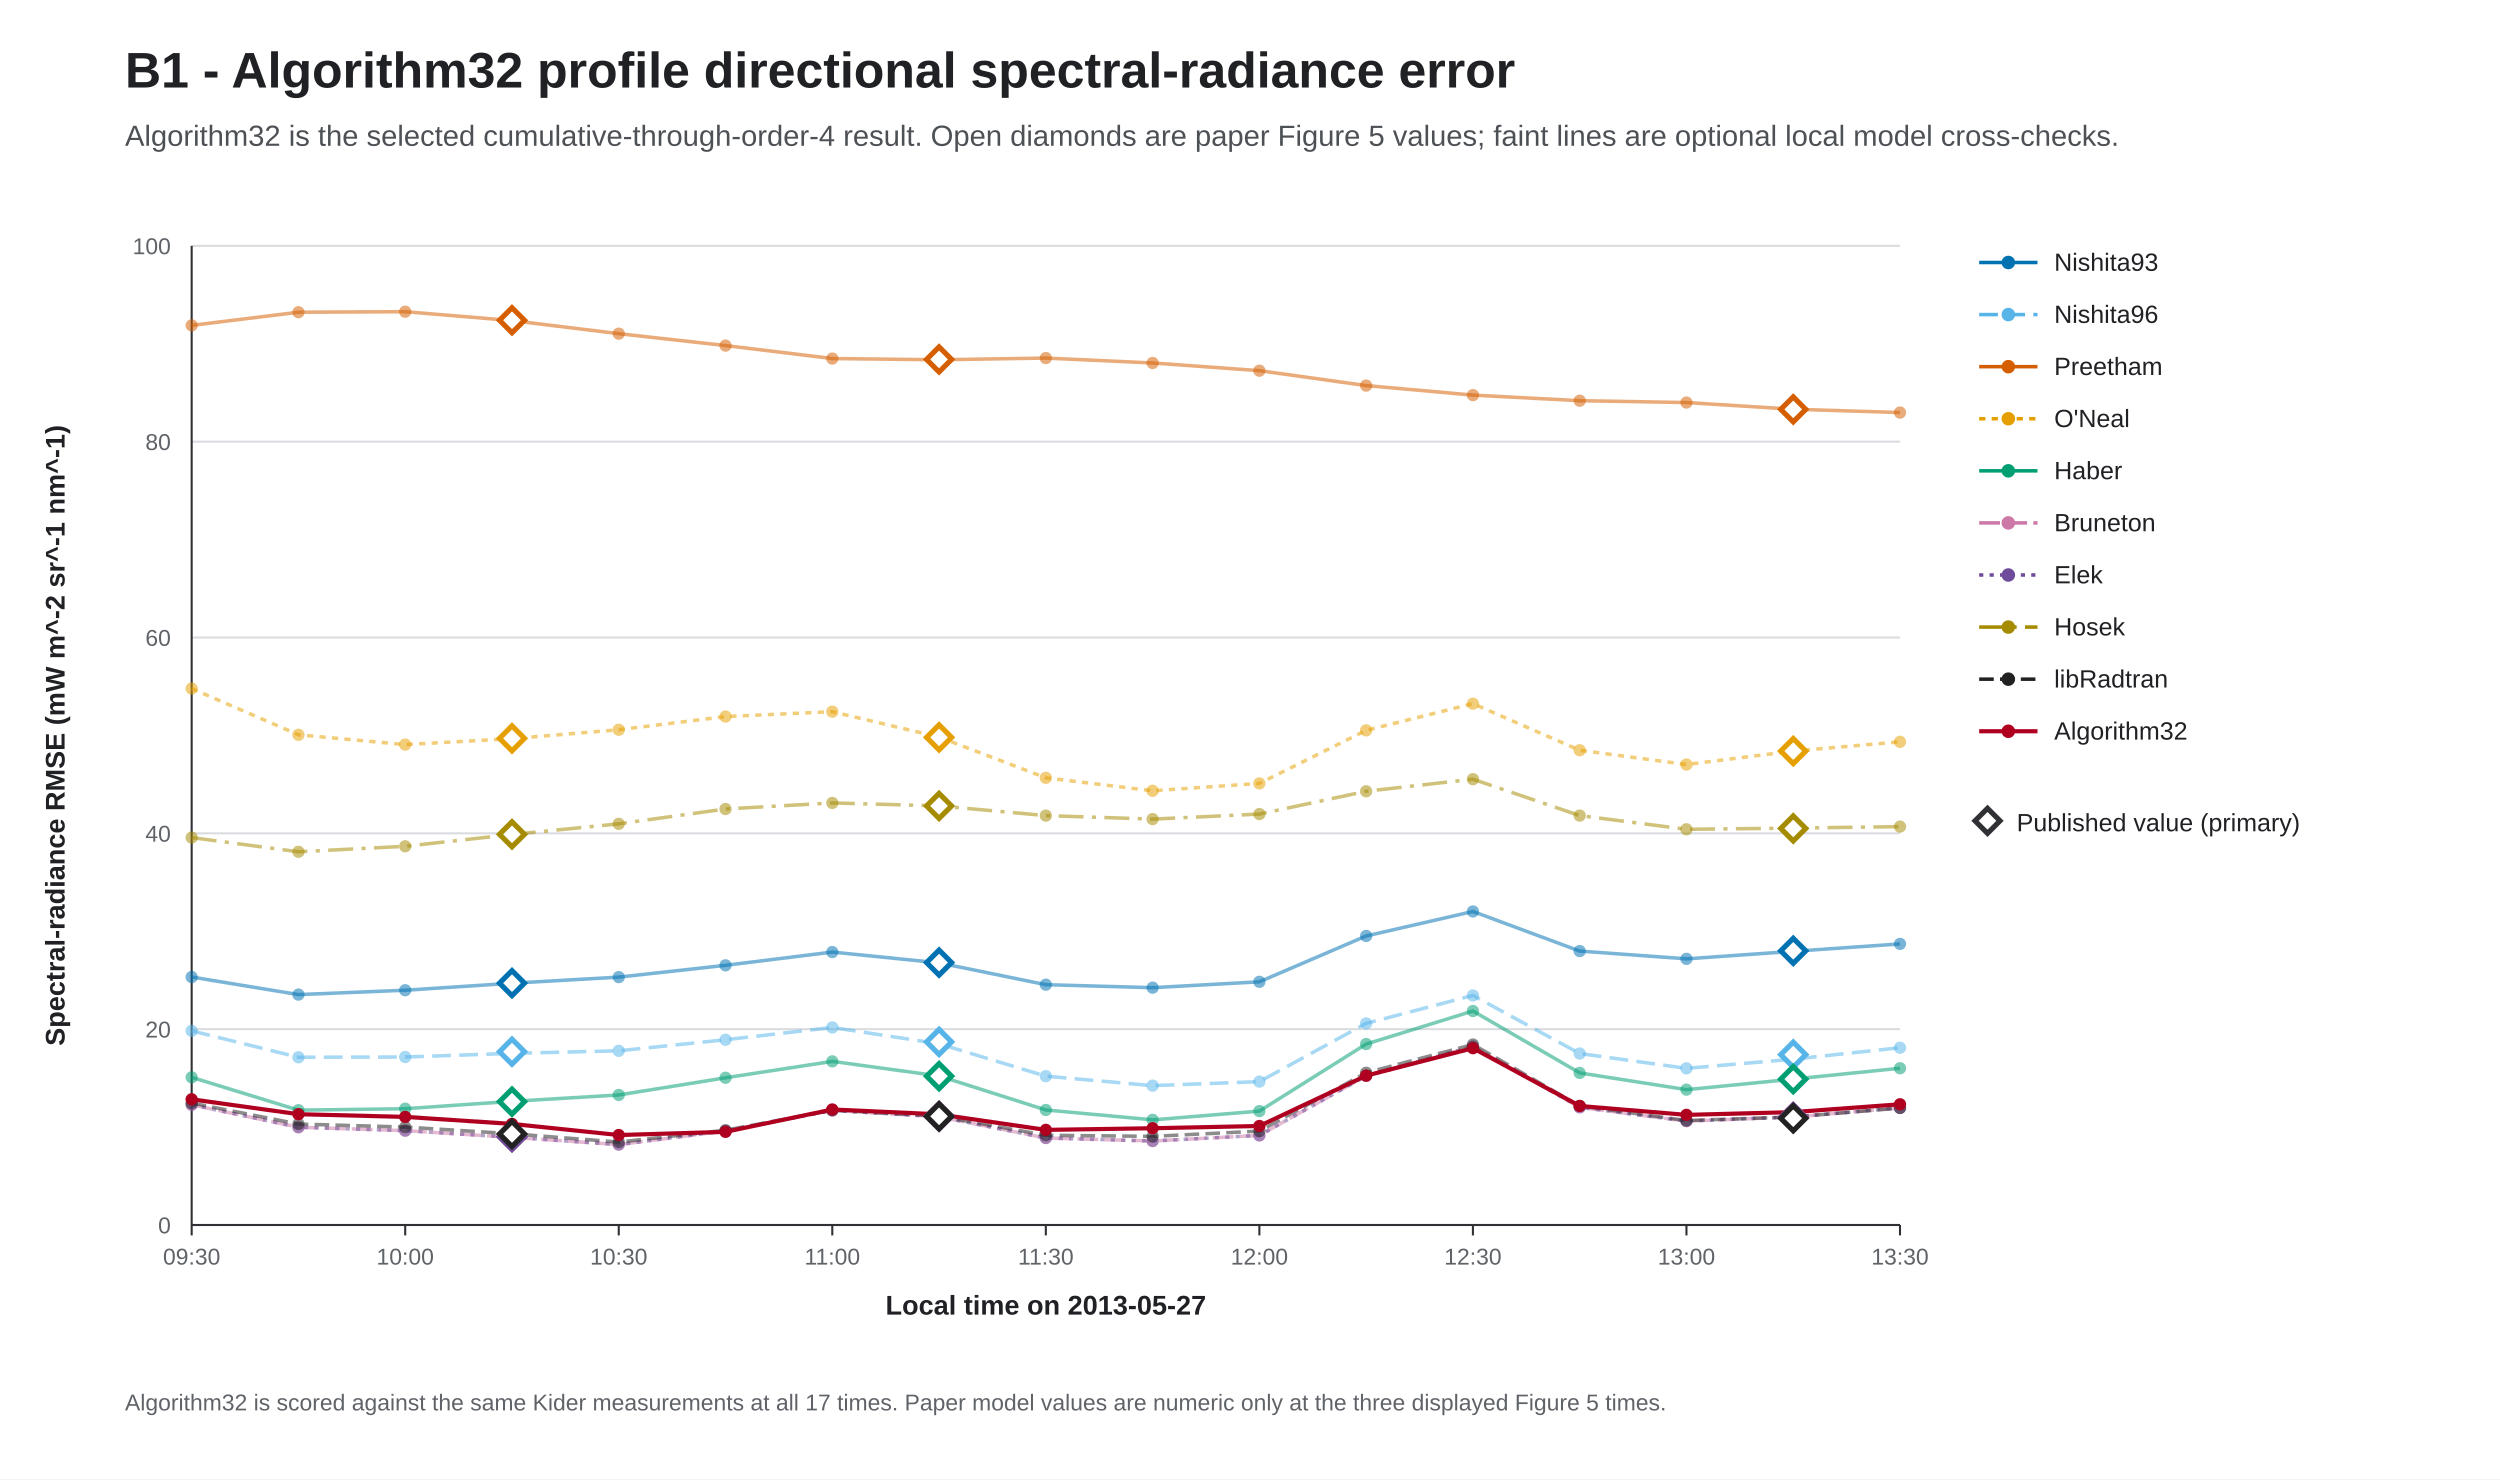
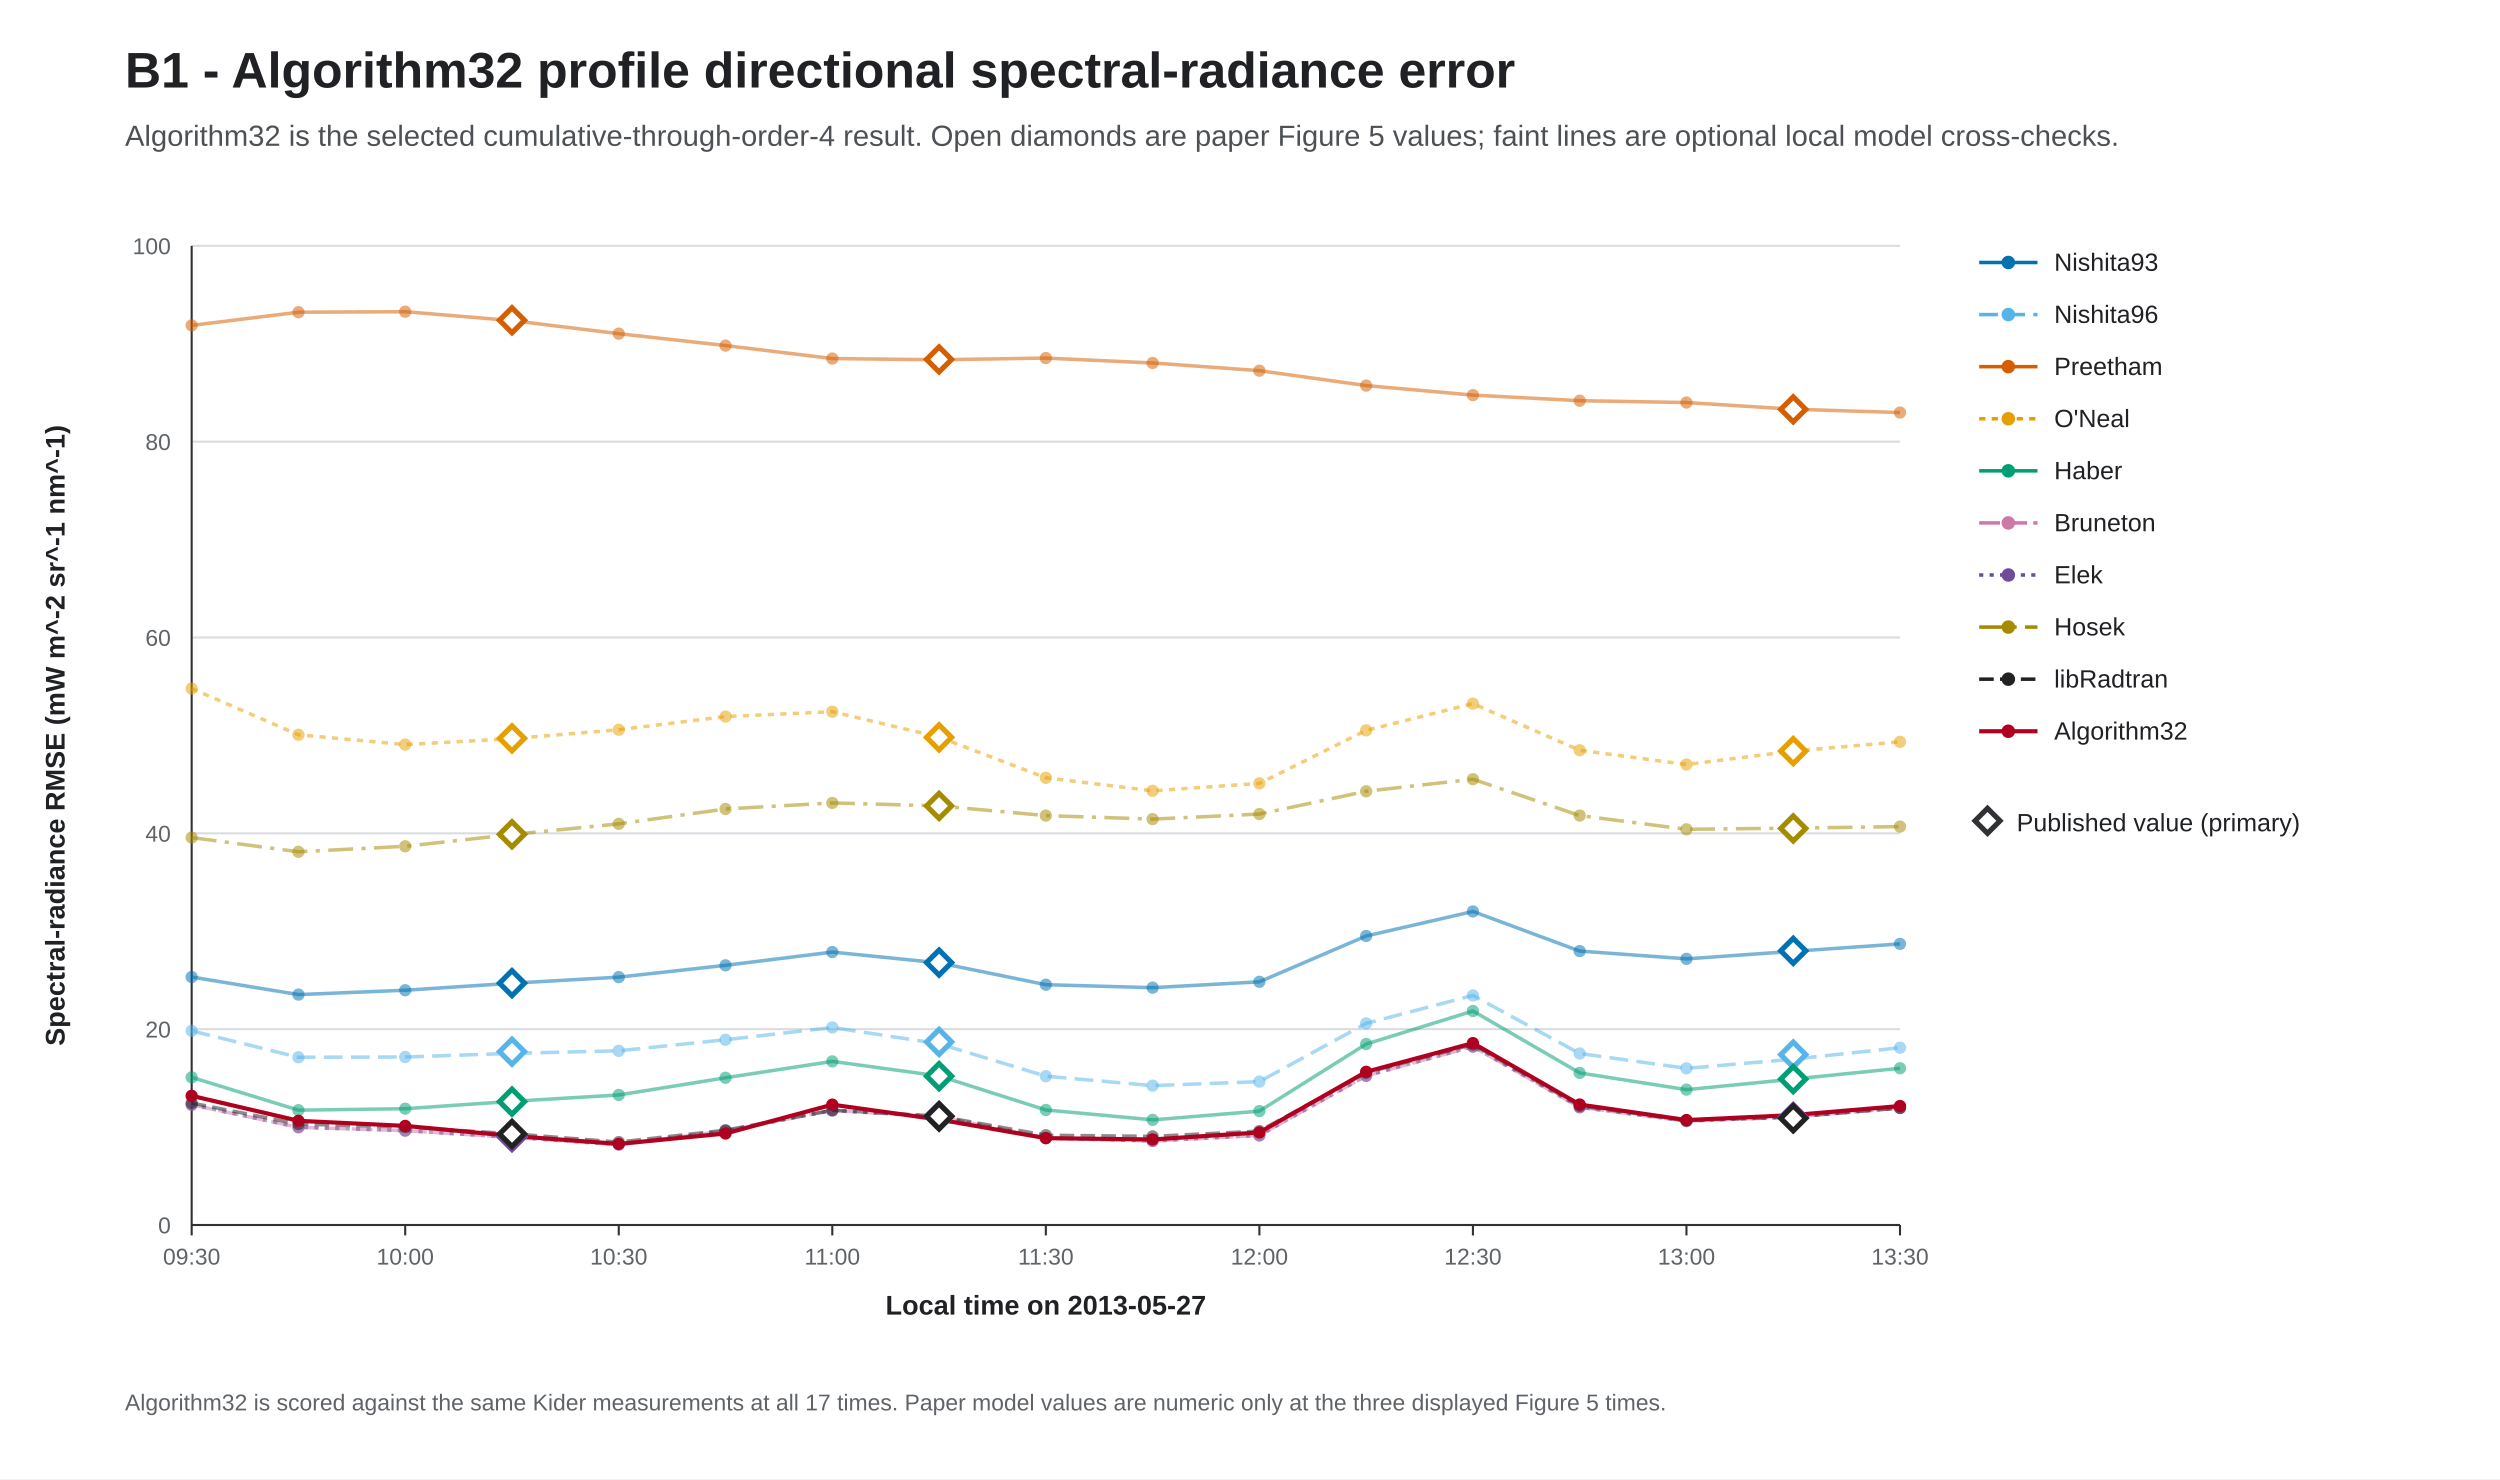
<svg xmlns="http://www.w3.org/2000/svg" width="1200" height="710" viewBox="0 0 1200 710" role="img" aria-labelledby="title description">
  <style>
text{font-family:Arial,Helvetica,sans-serif;fill:#202124}
.title{font-size:24px;font-weight:700}
.subtitle{font-size:14px;fill:#4d5156}
.panel-title{font-size:16px;font-weight:700}
.axis{stroke:#303134;stroke-width:1}
.grid{stroke:#dadce0;stroke-width:1}
.tick{font-size:11px;fill:#5f6368}
.axis-label{font-size:13px;font-weight:600}
.legend{font-size:12px}
.note{font-size:11px;fill:#5f6368}
</style>
  <rect width="100%" height="100%" fill="#ffffff" />
  <text class="title" x="60" y="42">B1 - Algorithm32 profile directional spectral-radiance error</text>
  <text class="subtitle" x="60" y="70">Algorithm32 is the selected cumulative-through-order-4 result. Open diamonds are paper Figure 5 values; faint lines are optional local model cross-checks.</text>
  <line class="grid" x1="92" y1="588" x2="912" y2="588" />
  <text class="tick" x="82" y="592" text-anchor="end">0</text>
  <line class="grid" x1="92" y1="494" x2="912" y2="494" />
  <text class="tick" x="82" y="498" text-anchor="end">20</text>
  <line class="grid" x1="92" y1="400" x2="912" y2="400" />
  <text class="tick" x="82" y="404" text-anchor="end">40</text>
  <line class="grid" x1="92" y1="306" x2="912" y2="306" />
  <text class="tick" x="82" y="310" text-anchor="end">60</text>
  <line class="grid" x1="92" y1="212" x2="912" y2="212" />
  <text class="tick" x="82" y="216" text-anchor="end">80</text>
  <line class="grid" x1="92" y1="118" x2="912" y2="118" />
  <text class="tick" x="82" y="122" text-anchor="end">100</text>
  <line class="axis" x1="92" y1="118" x2="92" y2="588" />
  <line class="axis" x1="92" y1="588" x2="912" y2="588" />
  <line class="axis" x1="92" y1="588" x2="92" y2="593" />
  <text class="tick" x="92" y="607" text-anchor="middle">09:30</text>
  <line class="axis" x1="194.5" y1="588" x2="194.5" y2="593" />
  <text class="tick" x="194.5" y="607" text-anchor="middle">10:00</text>
  <line class="axis" x1="297" y1="588" x2="297" y2="593" />
  <text class="tick" x="297" y="607" text-anchor="middle">10:30</text>
  <line class="axis" x1="399.5" y1="588" x2="399.5" y2="593" />
  <text class="tick" x="399.5" y="607" text-anchor="middle">11:00</text>
  <line class="axis" x1="502" y1="588" x2="502" y2="593" />
  <text class="tick" x="502" y="607" text-anchor="middle">11:30</text>
  <line class="axis" x1="604.5" y1="588" x2="604.5" y2="593" />
  <text class="tick" x="604.5" y="607" text-anchor="middle">12:00</text>
  <line class="axis" x1="707" y1="588" x2="707" y2="593" />
  <text class="tick" x="707" y="607" text-anchor="middle">12:30</text>
  <line class="axis" x1="809.5" y1="588" x2="809.5" y2="593" />
  <text class="tick" x="809.5" y="607" text-anchor="middle">13:00</text>
  <line class="axis" x1="912" y1="588" x2="912" y2="593" />
  <text class="tick" x="912" y="607" text-anchor="middle">13:30</text>
  <text class="axis-label" x="502" y="631" text-anchor="middle">Local time on 2013-05-27</text>
  <text class="axis-label" transform="translate(31 353) rotate(-90)" text-anchor="middle">Spectral-radiance RMSE (mW m^-2 sr^-1 nm^-1)</text>
  <path d="M92,468.97 L143.25,477.401 L194.5,475.313 L245.75,471.952 L297,469.017 L348.25,463.352 L399.5,456.99 L450.75,462.18 L502,472.65 L553.25,474.081 L604.5,471.274 L655.75,449.265 L707,437.502 L758.25,456.516 L809.5,460.246 L860.75,456.632 L912,453.064" fill="none" stroke="#0072b2" stroke-width="1.7" opacity="0.52" />
  <circle cx="92" cy="468.97" r="2.2" fill="#0072b2" stroke="#0072b2" stroke-width="1.5" opacity="0.52" />
  <circle cx="143.25" cy="477.401" r="2.2" fill="#0072b2" stroke="#0072b2" stroke-width="1.5" opacity="0.52" />
  <circle cx="194.5" cy="475.313" r="2.2" fill="#0072b2" stroke="#0072b2" stroke-width="1.5" opacity="0.52" />
  <circle cx="245.75" cy="471.952" r="2.2" fill="#0072b2" stroke="#0072b2" stroke-width="1.5" opacity="0.52" />
  <circle cx="297" cy="469.017" r="2.2" fill="#0072b2" stroke="#0072b2" stroke-width="1.5" opacity="0.52" />
  <circle cx="348.25" cy="463.352" r="2.2" fill="#0072b2" stroke="#0072b2" stroke-width="1.5" opacity="0.52" />
  <circle cx="399.5" cy="456.99" r="2.2" fill="#0072b2" stroke="#0072b2" stroke-width="1.5" opacity="0.52" />
  <circle cx="450.75" cy="462.18" r="2.2" fill="#0072b2" stroke="#0072b2" stroke-width="1.5" opacity="0.52" />
  <circle cx="502" cy="472.65" r="2.2" fill="#0072b2" stroke="#0072b2" stroke-width="1.5" opacity="0.52" />
  <circle cx="553.25" cy="474.081" r="2.2" fill="#0072b2" stroke="#0072b2" stroke-width="1.5" opacity="0.52" />
  <circle cx="604.5" cy="471.274" r="2.2" fill="#0072b2" stroke="#0072b2" stroke-width="1.5" opacity="0.52" />
  <circle cx="655.75" cy="449.265" r="2.2" fill="#0072b2" stroke="#0072b2" stroke-width="1.5" opacity="0.52" />
  <circle cx="707" cy="437.502" r="2.2" fill="#0072b2" stroke="#0072b2" stroke-width="1.5" opacity="0.52" />
  <circle cx="758.25" cy="456.516" r="2.2" fill="#0072b2" stroke="#0072b2" stroke-width="1.5" opacity="0.52" />
  <circle cx="809.5" cy="460.246" r="2.2" fill="#0072b2" stroke="#0072b2" stroke-width="1.5" opacity="0.52" />
  <circle cx="860.75" cy="456.632" r="2.2" fill="#0072b2" stroke="#0072b2" stroke-width="1.5" opacity="0.52" />
  <circle cx="912" cy="453.064" r="2.2" fill="#0072b2" stroke="#0072b2" stroke-width="1.5" opacity="0.52" />
  <path d="M92,494.807 L143.25,507.494 L194.5,507.368 L245.75,505.608 L297,504.389 L348.25,499.081 L399.5,493.187 L450.75,501.014 L502,516.567 L553.25,521.102 L604.5,519.184 L655.75,491.22 L707,477.823 L758.25,505.679 L809.5,512.803 L860.75,508.415 L912,502.902" fill="none" stroke="#56b4e9" stroke-width="1.7" opacity="0.52" stroke-dasharray="9 4" />
  <circle cx="92" cy="494.807" r="2.2" fill="#56b4e9" stroke="#56b4e9" stroke-width="1.5" opacity="0.52" />
  <circle cx="143.25" cy="507.494" r="2.2" fill="#56b4e9" stroke="#56b4e9" stroke-width="1.5" opacity="0.52" />
  <circle cx="194.5" cy="507.368" r="2.2" fill="#56b4e9" stroke="#56b4e9" stroke-width="1.5" opacity="0.52" />
  <circle cx="245.75" cy="505.608" r="2.2" fill="#56b4e9" stroke="#56b4e9" stroke-width="1.5" opacity="0.52" />
  <circle cx="297" cy="504.389" r="2.2" fill="#56b4e9" stroke="#56b4e9" stroke-width="1.5" opacity="0.52" />
  <circle cx="348.25" cy="499.081" r="2.2" fill="#56b4e9" stroke="#56b4e9" stroke-width="1.5" opacity="0.52" />
  <circle cx="399.5" cy="493.187" r="2.2" fill="#56b4e9" stroke="#56b4e9" stroke-width="1.5" opacity="0.52" />
  <circle cx="450.75" cy="501.014" r="2.2" fill="#56b4e9" stroke="#56b4e9" stroke-width="1.5" opacity="0.52" />
  <circle cx="502" cy="516.567" r="2.2" fill="#56b4e9" stroke="#56b4e9" stroke-width="1.5" opacity="0.52" />
  <circle cx="553.25" cy="521.102" r="2.2" fill="#56b4e9" stroke="#56b4e9" stroke-width="1.5" opacity="0.52" />
  <circle cx="604.5" cy="519.184" r="2.2" fill="#56b4e9" stroke="#56b4e9" stroke-width="1.5" opacity="0.52" />
  <circle cx="655.75" cy="491.22" r="2.2" fill="#56b4e9" stroke="#56b4e9" stroke-width="1.5" opacity="0.52" />
  <circle cx="707" cy="477.823" r="2.2" fill="#56b4e9" stroke="#56b4e9" stroke-width="1.5" opacity="0.52" />
  <circle cx="758.25" cy="505.679" r="2.2" fill="#56b4e9" stroke="#56b4e9" stroke-width="1.5" opacity="0.52" />
  <circle cx="809.5" cy="512.803" r="2.2" fill="#56b4e9" stroke="#56b4e9" stroke-width="1.5" opacity="0.52" />
  <circle cx="860.75" cy="508.415" r="2.2" fill="#56b4e9" stroke="#56b4e9" stroke-width="1.5" opacity="0.52" />
  <circle cx="912" cy="502.902" r="2.2" fill="#56b4e9" stroke="#56b4e9" stroke-width="1.5" opacity="0.52" />
  <path d="M92,156.184 L143.25,149.861 L194.5,149.615 L245.75,153.886 L297,160.162 L348.25,165.88 L399.5,172.104 L450.75,172.689 L502,171.87 L553.25,174.227 L604.5,177.926 L655.75,185.084 L707,189.655 L758.25,192.339 L809.5,193.222 L860.75,196.436 L912,198.023" fill="none" stroke="#d55e00" stroke-width="1.7" opacity="0.52" />
  <circle cx="92" cy="156.184" r="2.2" fill="#d55e00" stroke="#d55e00" stroke-width="1.5" opacity="0.52" />
  <circle cx="143.25" cy="149.861" r="2.2" fill="#d55e00" stroke="#d55e00" stroke-width="1.5" opacity="0.52" />
  <circle cx="194.5" cy="149.615" r="2.2" fill="#d55e00" stroke="#d55e00" stroke-width="1.5" opacity="0.52" />
  <circle cx="245.75" cy="153.886" r="2.2" fill="#d55e00" stroke="#d55e00" stroke-width="1.5" opacity="0.52" />
  <circle cx="297" cy="160.162" r="2.2" fill="#d55e00" stroke="#d55e00" stroke-width="1.5" opacity="0.52" />
  <circle cx="348.25" cy="165.88" r="2.2" fill="#d55e00" stroke="#d55e00" stroke-width="1.5" opacity="0.52" />
  <circle cx="399.5" cy="172.104" r="2.2" fill="#d55e00" stroke="#d55e00" stroke-width="1.5" opacity="0.52" />
  <circle cx="450.75" cy="172.689" r="2.2" fill="#d55e00" stroke="#d55e00" stroke-width="1.5" opacity="0.52" />
  <circle cx="502" cy="171.87" r="2.2" fill="#d55e00" stroke="#d55e00" stroke-width="1.5" opacity="0.52" />
  <circle cx="553.25" cy="174.227" r="2.2" fill="#d55e00" stroke="#d55e00" stroke-width="1.5" opacity="0.52" />
  <circle cx="604.5" cy="177.926" r="2.2" fill="#d55e00" stroke="#d55e00" stroke-width="1.5" opacity="0.52" />
  <circle cx="655.75" cy="185.084" r="2.2" fill="#d55e00" stroke="#d55e00" stroke-width="1.5" opacity="0.52" />
  <circle cx="707" cy="189.655" r="2.2" fill="#d55e00" stroke="#d55e00" stroke-width="1.5" opacity="0.52" />
  <circle cx="758.25" cy="192.339" r="2.2" fill="#d55e00" stroke="#d55e00" stroke-width="1.5" opacity="0.52" />
  <circle cx="809.5" cy="193.222" r="2.2" fill="#d55e00" stroke="#d55e00" stroke-width="1.5" opacity="0.52" />
  <circle cx="860.75" cy="196.436" r="2.2" fill="#d55e00" stroke="#d55e00" stroke-width="1.5" opacity="0.52" />
  <circle cx="912" cy="198.023" r="2.2" fill="#d55e00" stroke="#d55e00" stroke-width="1.5" opacity="0.52" />
  <path d="M92,330.499 L143.25,352.693 L194.5,357.406 L245.75,354.549 L297,350.276 L348.25,343.953 L399.5,341.612 L450.75,353.795 L502,373.355 L553.25,379.582 L604.5,376.026 L655.75,350.581 L707,337.764 L758.25,360.122 L809.5,366.965 L860.75,360.524 L912,356.08" fill="none" stroke="#e69f00" stroke-width="1.7" opacity="0.52" stroke-dasharray="3 3" />
  <circle cx="92" cy="330.499" r="2.2" fill="#e69f00" stroke="#e69f00" stroke-width="1.5" opacity="0.52" />
  <circle cx="143.25" cy="352.693" r="2.2" fill="#e69f00" stroke="#e69f00" stroke-width="1.5" opacity="0.52" />
  <circle cx="194.5" cy="357.406" r="2.2" fill="#e69f00" stroke="#e69f00" stroke-width="1.5" opacity="0.52" />
  <circle cx="245.75" cy="354.549" r="2.2" fill="#e69f00" stroke="#e69f00" stroke-width="1.5" opacity="0.52" />
  <circle cx="297" cy="350.276" r="2.2" fill="#e69f00" stroke="#e69f00" stroke-width="1.5" opacity="0.52" />
  <circle cx="348.25" cy="343.953" r="2.2" fill="#e69f00" stroke="#e69f00" stroke-width="1.5" opacity="0.52" />
  <circle cx="399.5" cy="341.612" r="2.2" fill="#e69f00" stroke="#e69f00" stroke-width="1.5" opacity="0.52" />
  <circle cx="450.75" cy="353.795" r="2.2" fill="#e69f00" stroke="#e69f00" stroke-width="1.5" opacity="0.52" />
  <circle cx="502" cy="373.355" r="2.2" fill="#e69f00" stroke="#e69f00" stroke-width="1.5" opacity="0.52" />
  <circle cx="553.25" cy="379.582" r="2.2" fill="#e69f00" stroke="#e69f00" stroke-width="1.5" opacity="0.52" />
  <circle cx="604.5" cy="376.026" r="2.2" fill="#e69f00" stroke="#e69f00" stroke-width="1.5" opacity="0.52" />
  <circle cx="655.75" cy="350.581" r="2.2" fill="#e69f00" stroke="#e69f00" stroke-width="1.5" opacity="0.52" />
  <circle cx="707" cy="337.764" r="2.2" fill="#e69f00" stroke="#e69f00" stroke-width="1.5" opacity="0.52" />
  <circle cx="758.25" cy="360.122" r="2.2" fill="#e69f00" stroke="#e69f00" stroke-width="1.5" opacity="0.52" />
  <circle cx="809.5" cy="366.965" r="2.2" fill="#e69f00" stroke="#e69f00" stroke-width="1.5" opacity="0.52" />
  <circle cx="860.75" cy="360.524" r="2.2" fill="#e69f00" stroke="#e69f00" stroke-width="1.5" opacity="0.52" />
  <circle cx="912" cy="356.08" r="2.2" fill="#e69f00" stroke="#e69f00" stroke-width="1.5" opacity="0.52" />
  <path d="M92,517.119 L143.25,532.88 L194.5,532.174 L245.75,528.642 L297,525.581 L348.25,517.33 L399.5,509.463 L450.75,516.467 L502,532.785 L553.25,537.535 L604.5,533.329 L655.75,501.144 L707,485.281 L758.25,514.999 L809.5,523.033 L860.75,517.971 L912,512.749" fill="none" stroke="#009e73" stroke-width="1.7" opacity="0.52" />
  <circle cx="92" cy="517.119" r="2.2" fill="#009e73" stroke="#009e73" stroke-width="1.5" opacity="0.52" />
  <circle cx="143.25" cy="532.88" r="2.2" fill="#009e73" stroke="#009e73" stroke-width="1.5" opacity="0.52" />
  <circle cx="194.5" cy="532.174" r="2.2" fill="#009e73" stroke="#009e73" stroke-width="1.5" opacity="0.52" />
  <circle cx="245.75" cy="528.642" r="2.2" fill="#009e73" stroke="#009e73" stroke-width="1.5" opacity="0.52" />
  <circle cx="297" cy="525.581" r="2.2" fill="#009e73" stroke="#009e73" stroke-width="1.5" opacity="0.52" />
  <circle cx="348.25" cy="517.33" r="2.2" fill="#009e73" stroke="#009e73" stroke-width="1.5" opacity="0.52" />
  <circle cx="399.5" cy="509.463" r="2.2" fill="#009e73" stroke="#009e73" stroke-width="1.5" opacity="0.52" />
  <circle cx="450.75" cy="516.467" r="2.2" fill="#009e73" stroke="#009e73" stroke-width="1.5" opacity="0.52" />
  <circle cx="502" cy="532.785" r="2.2" fill="#009e73" stroke="#009e73" stroke-width="1.5" opacity="0.52" />
  <circle cx="553.25" cy="537.535" r="2.2" fill="#009e73" stroke="#009e73" stroke-width="1.5" opacity="0.52" />
  <circle cx="604.5" cy="533.329" r="2.2" fill="#009e73" stroke="#009e73" stroke-width="1.5" opacity="0.52" />
  <circle cx="655.75" cy="501.144" r="2.2" fill="#009e73" stroke="#009e73" stroke-width="1.5" opacity="0.52" />
  <circle cx="707" cy="485.281" r="2.2" fill="#009e73" stroke="#009e73" stroke-width="1.5" opacity="0.52" />
  <circle cx="758.25" cy="514.999" r="2.2" fill="#009e73" stroke="#009e73" stroke-width="1.5" opacity="0.52" />
  <circle cx="809.5" cy="523.033" r="2.2" fill="#009e73" stroke="#009e73" stroke-width="1.5" opacity="0.52" />
  <circle cx="860.75" cy="517.971" r="2.2" fill="#009e73" stroke="#009e73" stroke-width="1.5" opacity="0.52" />
  <circle cx="912" cy="512.749" r="2.2" fill="#009e73" stroke="#009e73" stroke-width="1.5" opacity="0.52" />
  <path d="M92,530.291 L143.25,541.084 L194.5,542.707 L245.75,545.907 L297,549.403 L348.25,542.863 L399.5,533.008 L450.75,536.037 L502,546.241 L553.25,547.682 L604.5,544.991 L655.75,516.404 L707,502.369 L758.25,531.519 L809.5,538.131 L860.75,536.154 L912,531.782" fill="none" stroke="#cc79a7" stroke-width="1.7" opacity="0.52" stroke-dasharray="10 3" />
  <circle cx="92" cy="530.291" r="2.2" fill="#cc79a7" stroke="#cc79a7" stroke-width="1.5" opacity="0.52" />
  <circle cx="143.25" cy="541.084" r="2.2" fill="#cc79a7" stroke="#cc79a7" stroke-width="1.5" opacity="0.52" />
  <circle cx="194.5" cy="542.707" r="2.2" fill="#cc79a7" stroke="#cc79a7" stroke-width="1.5" opacity="0.52" />
  <circle cx="245.75" cy="545.907" r="2.2" fill="#cc79a7" stroke="#cc79a7" stroke-width="1.5" opacity="0.52" />
  <circle cx="297" cy="549.403" r="2.2" fill="#cc79a7" stroke="#cc79a7" stroke-width="1.5" opacity="0.52" />
  <circle cx="348.25" cy="542.863" r="2.2" fill="#cc79a7" stroke="#cc79a7" stroke-width="1.5" opacity="0.52" />
  <circle cx="399.5" cy="533.008" r="2.2" fill="#cc79a7" stroke="#cc79a7" stroke-width="1.5" opacity="0.52" />
  <circle cx="450.75" cy="536.037" r="2.2" fill="#cc79a7" stroke="#cc79a7" stroke-width="1.5" opacity="0.52" />
  <circle cx="502" cy="546.241" r="2.2" fill="#cc79a7" stroke="#cc79a7" stroke-width="1.5" opacity="0.52" />
  <circle cx="553.25" cy="547.682" r="2.2" fill="#cc79a7" stroke="#cc79a7" stroke-width="1.5" opacity="0.52" />
  <circle cx="604.5" cy="544.991" r="2.2" fill="#cc79a7" stroke="#cc79a7" stroke-width="1.5" opacity="0.52" />
  <circle cx="655.75" cy="516.404" r="2.2" fill="#cc79a7" stroke="#cc79a7" stroke-width="1.5" opacity="0.52" />
  <circle cx="707" cy="502.369" r="2.2" fill="#cc79a7" stroke="#cc79a7" stroke-width="1.5" opacity="0.52" />
  <circle cx="758.25" cy="531.519" r="2.2" fill="#cc79a7" stroke="#cc79a7" stroke-width="1.5" opacity="0.52" />
  <circle cx="809.5" cy="538.131" r="2.2" fill="#cc79a7" stroke="#cc79a7" stroke-width="1.5" opacity="0.52" />
  <circle cx="860.75" cy="536.154" r="2.2" fill="#cc79a7" stroke="#cc79a7" stroke-width="1.5" opacity="0.52" />
  <circle cx="912" cy="531.782" r="2.2" fill="#cc79a7" stroke="#cc79a7" stroke-width="1.5" opacity="0.52" />
  <path d="M92,530.291 L143.25,541.084 L194.5,542.707 L245.75,545.907 L297,549.403 L348.25,542.863 L399.5,533.008 L450.75,536.037 L502,546.241 L553.25,547.682 L604.5,544.991 L655.75,516.404 L707,502.369 L758.25,531.519 L809.5,538.131 L860.75,536.154 L912,531.782" fill="none" stroke="#6f4c9b" stroke-width="1.7" opacity="0.52" stroke-dasharray="2 3" />
  <circle cx="92" cy="530.291" r="2.2" fill="#6f4c9b" stroke="#6f4c9b" stroke-width="1.5" opacity="0.52" />
  <circle cx="143.25" cy="541.084" r="2.2" fill="#6f4c9b" stroke="#6f4c9b" stroke-width="1.5" opacity="0.52" />
  <circle cx="194.5" cy="542.707" r="2.2" fill="#6f4c9b" stroke="#6f4c9b" stroke-width="1.5" opacity="0.52" />
  <circle cx="245.75" cy="545.907" r="2.2" fill="#6f4c9b" stroke="#6f4c9b" stroke-width="1.5" opacity="0.52" />
  <circle cx="297" cy="549.403" r="2.2" fill="#6f4c9b" stroke="#6f4c9b" stroke-width="1.5" opacity="0.52" />
  <circle cx="348.25" cy="542.863" r="2.2" fill="#6f4c9b" stroke="#6f4c9b" stroke-width="1.5" opacity="0.52" />
  <circle cx="399.5" cy="533.008" r="2.2" fill="#6f4c9b" stroke="#6f4c9b" stroke-width="1.5" opacity="0.52" />
  <circle cx="450.75" cy="536.037" r="2.2" fill="#6f4c9b" stroke="#6f4c9b" stroke-width="1.5" opacity="0.52" />
  <circle cx="502" cy="546.241" r="2.2" fill="#6f4c9b" stroke="#6f4c9b" stroke-width="1.5" opacity="0.52" />
  <circle cx="553.25" cy="547.682" r="2.2" fill="#6f4c9b" stroke="#6f4c9b" stroke-width="1.5" opacity="0.52" />
  <circle cx="604.5" cy="544.991" r="2.2" fill="#6f4c9b" stroke="#6f4c9b" stroke-width="1.5" opacity="0.52" />
  <circle cx="655.75" cy="516.404" r="2.2" fill="#6f4c9b" stroke="#6f4c9b" stroke-width="1.5" opacity="0.52" />
  <circle cx="707" cy="502.369" r="2.2" fill="#6f4c9b" stroke="#6f4c9b" stroke-width="1.5" opacity="0.52" />
  <circle cx="758.25" cy="531.519" r="2.2" fill="#6f4c9b" stroke="#6f4c9b" stroke-width="1.5" opacity="0.52" />
  <circle cx="809.5" cy="538.131" r="2.2" fill="#6f4c9b" stroke="#6f4c9b" stroke-width="1.5" opacity="0.52" />
  <circle cx="860.75" cy="536.154" r="2.2" fill="#6f4c9b" stroke="#6f4c9b" stroke-width="1.5" opacity="0.52" />
  <circle cx="912" cy="531.782" r="2.2" fill="#6f4c9b" stroke="#6f4c9b" stroke-width="1.5" opacity="0.52" />
  <path d="M92,402.026 L143.25,408.857 L194.5,406.222 L245.75,400.556 L297,395.446 L348.25,388.314 L399.5,385.409 L450.75,386.822 L502,391.492 L553.25,393.174 L604.5,390.759 L655.75,379.82 L707,374.006 L758.25,391.473 L809.5,398.065 L860.75,397.497 L912,396.778" fill="none" stroke="#a58b00" stroke-width="1.7" opacity="0.52" stroke-dasharray="12 4 2 4" />
  <circle cx="92" cy="402.026" r="2.2" fill="#a58b00" stroke="#a58b00" stroke-width="1.5" opacity="0.52" />
  <circle cx="143.25" cy="408.857" r="2.2" fill="#a58b00" stroke="#a58b00" stroke-width="1.5" opacity="0.52" />
  <circle cx="194.5" cy="406.222" r="2.2" fill="#a58b00" stroke="#a58b00" stroke-width="1.5" opacity="0.52" />
  <circle cx="245.75" cy="400.556" r="2.2" fill="#a58b00" stroke="#a58b00" stroke-width="1.5" opacity="0.52" />
  <circle cx="297" cy="395.446" r="2.2" fill="#a58b00" stroke="#a58b00" stroke-width="1.5" opacity="0.52" />
  <circle cx="348.25" cy="388.314" r="2.2" fill="#a58b00" stroke="#a58b00" stroke-width="1.5" opacity="0.52" />
  <circle cx="399.5" cy="385.409" r="2.2" fill="#a58b00" stroke="#a58b00" stroke-width="1.5" opacity="0.52" />
  <circle cx="450.75" cy="386.822" r="2.2" fill="#a58b00" stroke="#a58b00" stroke-width="1.5" opacity="0.52" />
  <circle cx="502" cy="391.492" r="2.2" fill="#a58b00" stroke="#a58b00" stroke-width="1.5" opacity="0.52" />
  <circle cx="553.25" cy="393.174" r="2.2" fill="#a58b00" stroke="#a58b00" stroke-width="1.5" opacity="0.52" />
  <circle cx="604.5" cy="390.759" r="2.2" fill="#a58b00" stroke="#a58b00" stroke-width="1.5" opacity="0.52" />
  <circle cx="655.75" cy="379.82" r="2.2" fill="#a58b00" stroke="#a58b00" stroke-width="1.5" opacity="0.52" />
  <circle cx="707" cy="374.006" r="2.2" fill="#a58b00" stroke="#a58b00" stroke-width="1.5" opacity="0.52" />
  <circle cx="758.25" cy="391.473" r="2.2" fill="#a58b00" stroke="#a58b00" stroke-width="1.5" opacity="0.52" />
  <circle cx="809.5" cy="398.065" r="2.2" fill="#a58b00" stroke="#a58b00" stroke-width="1.5" opacity="0.52" />
  <circle cx="860.75" cy="397.497" r="2.2" fill="#a58b00" stroke="#a58b00" stroke-width="1.5" opacity="0.52" />
  <circle cx="912" cy="396.778" r="2.2" fill="#a58b00" stroke="#a58b00" stroke-width="1.5" opacity="0.52" />
  <path d="M92,529.434 L143.25,539.541 L194.5,540.985 L245.75,544.196 L297,548.203 L348.25,542.492 L399.5,532.902 L450.75,535.748 L502,544.91 L553.25,545.464 L604.5,542.923 L655.75,514.921 L707,501.375 L758.25,530.835 L809.5,537.847 L860.75,536.15 L912,531.843" fill="none" stroke="#222222" stroke-width="1.7" opacity="0.52" stroke-dasharray="7 3" />
  <circle cx="92" cy="529.434" r="2.2" fill="#222222" stroke="#222222" stroke-width="1.5" opacity="0.52" />
  <circle cx="143.25" cy="539.541" r="2.2" fill="#222222" stroke="#222222" stroke-width="1.5" opacity="0.52" />
  <circle cx="194.5" cy="540.985" r="2.2" fill="#222222" stroke="#222222" stroke-width="1.5" opacity="0.52" />
  <circle cx="245.75" cy="544.196" r="2.2" fill="#222222" stroke="#222222" stroke-width="1.5" opacity="0.52" />
  <circle cx="297" cy="548.203" r="2.2" fill="#222222" stroke="#222222" stroke-width="1.5" opacity="0.52" />
  <circle cx="348.25" cy="542.492" r="2.2" fill="#222222" stroke="#222222" stroke-width="1.5" opacity="0.52" />
  <circle cx="399.5" cy="532.902" r="2.2" fill="#222222" stroke="#222222" stroke-width="1.5" opacity="0.52" />
  <circle cx="450.75" cy="535.748" r="2.2" fill="#222222" stroke="#222222" stroke-width="1.5" opacity="0.52" />
  <circle cx="502" cy="544.91" r="2.2" fill="#222222" stroke="#222222" stroke-width="1.5" opacity="0.52" />
  <circle cx="553.25" cy="545.464" r="2.2" fill="#222222" stroke="#222222" stroke-width="1.5" opacity="0.52" />
  <circle cx="604.5" cy="542.923" r="2.2" fill="#222222" stroke="#222222" stroke-width="1.5" opacity="0.52" />
  <circle cx="655.75" cy="514.921" r="2.2" fill="#222222" stroke="#222222" stroke-width="1.5" opacity="0.52" />
  <circle cx="707" cy="501.375" r="2.2" fill="#222222" stroke="#222222" stroke-width="1.5" opacity="0.52" />
  <circle cx="758.25" cy="530.835" r="2.2" fill="#222222" stroke="#222222" stroke-width="1.5" opacity="0.52" />
  <circle cx="809.5" cy="537.847" r="2.2" fill="#222222" stroke="#222222" stroke-width="1.5" opacity="0.52" />
  <circle cx="860.75" cy="536.15" r="2.2" fill="#222222" stroke="#222222" stroke-width="1.5" opacity="0.52" />
  <circle cx="912" cy="531.843" r="2.2" fill="#222222" stroke="#222222" stroke-width="1.5" opacity="0.52" />
-   <path d="M92,527.666 L143.25,534.818 L194.5,536.111 L245.75,539.482 L297,544.816 L348.25,543.289 L399.5,532.551 L450.75,534.881 L502,542.338 L553.25,541.559 L604.5,540.48 L655.75,516.313 L707,503.127 L758.25,530.86 L809.5,535.142 L860.75,533.813 L912,530.059" fill="none" stroke="#b00020" stroke-width="2" opacity="1" />
-   <circle cx="92" cy="527.666" r="2.2" fill="#b00020" stroke="#b00020" stroke-width="1.5" opacity="1" />
-   <circle cx="143.25" cy="534.818" r="2.2" fill="#b00020" stroke="#b00020" stroke-width="1.5" opacity="1" />
-   <circle cx="194.5" cy="536.111" r="2.2" fill="#b00020" stroke="#b00020" stroke-width="1.5" opacity="1" />
-   <circle cx="245.75" cy="539.482" r="2.2" fill="#b00020" stroke="#b00020" stroke-width="1.5" opacity="1" />
-   <circle cx="297" cy="544.816" r="2.2" fill="#b00020" stroke="#b00020" stroke-width="1.5" opacity="1" />
-   <circle cx="348.25" cy="543.289" r="2.2" fill="#b00020" stroke="#b00020" stroke-width="1.5" opacity="1" />
-   <circle cx="399.5" cy="532.551" r="2.2" fill="#b00020" stroke="#b00020" stroke-width="1.5" opacity="1" />
-   <circle cx="450.75" cy="534.881" r="2.2" fill="#b00020" stroke="#b00020" stroke-width="1.5" opacity="1" />
-   <circle cx="502" cy="542.338" r="2.2" fill="#b00020" stroke="#b00020" stroke-width="1.5" opacity="1" />
-   <circle cx="553.25" cy="541.559" r="2.2" fill="#b00020" stroke="#b00020" stroke-width="1.5" opacity="1" />
-   <circle cx="604.5" cy="540.48" r="2.2" fill="#b00020" stroke="#b00020" stroke-width="1.5" opacity="1" />
-   <circle cx="655.75" cy="516.313" r="2.2" fill="#b00020" stroke="#b00020" stroke-width="1.5" opacity="1" />
-   <circle cx="707" cy="503.127" r="2.2" fill="#b00020" stroke="#b00020" stroke-width="1.5" opacity="1" />
-   <circle cx="758.25" cy="530.86" r="2.2" fill="#b00020" stroke="#b00020" stroke-width="1.5" opacity="1" />
-   <circle cx="809.5" cy="535.142" r="2.2" fill="#b00020" stroke="#b00020" stroke-width="1.5" opacity="1" />
-   <circle cx="860.75" cy="533.813" r="2.2" fill="#b00020" stroke="#b00020" stroke-width="1.5" opacity="1" />
-   <circle cx="912" cy="530.059" r="2.2" fill="#b00020" stroke="#b00020" stroke-width="1.5" opacity="1" />
+   <path d="M92,526 L143.25,537.986 L194.5,540.431 L245.75,545.239 L297,549.084 L348.25,544.084 L399.5,530.231 L450.75,537.396 L502,546.322 L553.25,546.944 L604.5,543.578 L655.75,514.47 L707,500.689 L758.25,530.17 L809.5,537.632 L860.75,535.225 L912,530.889" fill="none" stroke="#b00020" stroke-width="2" opacity="1" />
+   <circle cx="92" cy="526" r="2.2" fill="#b00020" stroke="#b00020" stroke-width="1.5" opacity="1" />
+   <circle cx="143.25" cy="537.986" r="2.2" fill="#b00020" stroke="#b00020" stroke-width="1.5" opacity="1" />
+   <circle cx="194.5" cy="540.431" r="2.2" fill="#b00020" stroke="#b00020" stroke-width="1.5" opacity="1" />
+   <circle cx="245.75" cy="545.239" r="2.2" fill="#b00020" stroke="#b00020" stroke-width="1.5" opacity="1" />
+   <circle cx="297" cy="549.084" r="2.2" fill="#b00020" stroke="#b00020" stroke-width="1.5" opacity="1" />
+   <circle cx="348.25" cy="544.084" r="2.2" fill="#b00020" stroke="#b00020" stroke-width="1.5" opacity="1" />
+   <circle cx="399.5" cy="530.231" r="2.2" fill="#b00020" stroke="#b00020" stroke-width="1.5" opacity="1" />
+   <circle cx="450.75" cy="537.396" r="2.2" fill="#b00020" stroke="#b00020" stroke-width="1.5" opacity="1" />
+   <circle cx="502" cy="546.322" r="2.2" fill="#b00020" stroke="#b00020" stroke-width="1.5" opacity="1" />
+   <circle cx="553.25" cy="546.944" r="2.2" fill="#b00020" stroke="#b00020" stroke-width="1.5" opacity="1" />
+   <circle cx="604.5" cy="543.578" r="2.2" fill="#b00020" stroke="#b00020" stroke-width="1.5" opacity="1" />
+   <circle cx="655.75" cy="514.47" r="2.2" fill="#b00020" stroke="#b00020" stroke-width="1.5" opacity="1" />
+   <circle cx="707" cy="500.689" r="2.2" fill="#b00020" stroke="#b00020" stroke-width="1.5" opacity="1" />
+   <circle cx="758.25" cy="530.17" r="2.2" fill="#b00020" stroke="#b00020" stroke-width="1.5" opacity="1" />
+   <circle cx="809.5" cy="537.632" r="2.2" fill="#b00020" stroke="#b00020" stroke-width="1.5" opacity="1" />
+   <circle cx="860.75" cy="535.225" r="2.2" fill="#b00020" stroke="#b00020" stroke-width="1.5" opacity="1" />
+   <circle cx="912" cy="530.889" r="2.2" fill="#b00020" stroke="#b00020" stroke-width="1.5" opacity="1" />
  <path d="M245.75,465.91 L251.75,471.91 L245.75,477.91 L239.75,471.91 Z" fill="#ffffff" stroke="#0072b2" stroke-width="2.5" />
  <path d="M450.75,456.04 L456.75,462.04 L450.75,468.04 L444.75,462.04 Z" fill="#ffffff" stroke="#0072b2" stroke-width="2.5" />
  <path d="M860.75,450.4 L866.75,456.4 L860.75,462.4 L854.75,456.4 Z" fill="#ffffff" stroke="#0072b2" stroke-width="2.5" />
  <path d="M245.75,498.81 L251.75,504.81 L245.75,510.81 L239.75,504.81 Z" fill="#ffffff" stroke="#56b4e9" stroke-width="2.5" />
  <path d="M450.75,494.11 L456.75,500.11 L450.75,506.11 L444.75,500.11 Z" fill="#ffffff" stroke="#56b4e9" stroke-width="2.5" />
  <path d="M860.75,500.22 L866.75,506.22 L860.75,512.22 L854.75,506.22 Z" fill="#ffffff" stroke="#56b4e9" stroke-width="2.5" />
  <path d="M245.75,147.72 L251.75,153.72 L245.75,159.72 L239.75,153.72 Z" fill="#ffffff" stroke="#d55e00" stroke-width="2.5" />
  <path d="M450.75,166.52 L456.75,172.52 L450.75,178.52 L444.75,172.52 Z" fill="#ffffff" stroke="#d55e00" stroke-width="2.5" />
  <path d="M860.75,190.49 L866.75,196.49 L860.75,202.49 L854.75,196.49 Z" fill="#ffffff" stroke="#d55e00" stroke-width="2.5" />
  <path d="M245.75,348.41 L251.75,354.41 L245.75,360.41 L239.75,354.41 Z" fill="#ffffff" stroke="#e69f00" stroke-width="2.5" />
  <path d="M450.75,347.94 L456.75,353.94 L450.75,359.94 L444.75,353.94 Z" fill="#ffffff" stroke="#e69f00" stroke-width="2.5" />
  <path d="M860.75,354.52 L866.75,360.52 L860.75,366.52 L854.75,360.52 Z" fill="#ffffff" stroke="#e69f00" stroke-width="2.5" />
  <path d="M245.75,522.78 L251.75,528.78 L245.75,534.78 L239.75,528.78 Z" fill="#ffffff" stroke="#009e73" stroke-width="2.5" />
  <path d="M450.75,510.56 L456.75,516.56 L450.75,522.56 L444.75,516.56 Z" fill="#ffffff" stroke="#009e73" stroke-width="2.5" />
  <path d="M860.75,511.97 L866.75,517.97 L860.75,523.97 L854.75,517.97 Z" fill="#ffffff" stroke="#009e73" stroke-width="2.5" />
  <path d="M245.75,539.7 L251.75,545.7 L245.75,551.7 L239.75,545.7 Z" fill="#ffffff" stroke="#cc79a7" stroke-width="2.5" />
  <path d="M450.75,529.83 L456.75,535.83 L450.75,541.83 L444.75,535.83 Z" fill="#ffffff" stroke="#cc79a7" stroke-width="2.5" />
  <path d="M860.75,530.3 L866.75,536.3 L860.75,542.3 L854.75,536.3 Z" fill="#ffffff" stroke="#cc79a7" stroke-width="2.5" />
  <path d="M245.75,539.7 L251.75,545.7 L245.75,551.7 L239.75,545.7 Z" fill="#ffffff" stroke="#6f4c9b" stroke-width="2.5" />
  <path d="M450.75,529.83 L456.75,535.83 L450.75,541.83 L444.75,535.83 Z" fill="#ffffff" stroke="#6f4c9b" stroke-width="2.5" />
  <path d="M860.75,530.3 L866.75,536.3 L860.75,542.3 L854.75,536.3 Z" fill="#ffffff" stroke="#6f4c9b" stroke-width="2.5" />
  <path d="M245.75,394.47 L251.75,400.47 L245.75,406.47 L239.75,400.47 Z" fill="#ffffff" stroke="#a58b00" stroke-width="2.5" />
  <path d="M450.75,380.84 L456.75,386.84 L450.75,392.84 L444.75,386.84 Z" fill="#ffffff" stroke="#a58b00" stroke-width="2.5" />
  <path d="M860.75,391.65 L866.75,397.65 L860.75,403.65 L854.75,397.65 Z" fill="#ffffff" stroke="#a58b00" stroke-width="2.5" />
  <path d="M245.75,538.29 L251.75,544.29 L245.75,550.29 L239.75,544.29 Z" fill="#ffffff" stroke="#222222" stroke-width="2.5" />
  <path d="M450.75,529.83 L456.75,535.83 L450.75,541.83 L444.75,535.83 Z" fill="#ffffff" stroke="#222222" stroke-width="2.5" />
  <path d="M860.75,530.77 L866.75,536.77 L860.75,542.77 L854.75,536.77 Z" fill="#ffffff" stroke="#222222" stroke-width="2.5" />
  <line x1="950" y1="126" x2="978" y2="126" stroke="#0072b2" stroke-width="1.7" />
  <circle cx="964" cy="126" r="2.5" fill="#0072b2" stroke="#0072b2" stroke-width="1.5" opacity="1" />
  <text class="legend" x="986" y="130">Nishita93</text>
  <line x1="950" y1="151" x2="978" y2="151" stroke="#56b4e9" stroke-width="1.7" stroke-dasharray="9 4" />
  <circle cx="964" cy="151" r="2.5" fill="#56b4e9" stroke="#56b4e9" stroke-width="1.5" opacity="1" />
  <text class="legend" x="986" y="155">Nishita96</text>
  <line x1="950" y1="176" x2="978" y2="176" stroke="#d55e00" stroke-width="1.7" />
  <circle cx="964" cy="176" r="2.5" fill="#d55e00" stroke="#d55e00" stroke-width="1.5" opacity="1" />
  <text class="legend" x="986" y="180">Preetham</text>
  <line x1="950" y1="201" x2="978" y2="201" stroke="#e69f00" stroke-width="1.7" stroke-dasharray="3 3" />
  <circle cx="964" cy="201" r="2.5" fill="#e69f00" stroke="#e69f00" stroke-width="1.5" opacity="1" />
  <text class="legend" x="986" y="205">O'Neal</text>
  <line x1="950" y1="226" x2="978" y2="226" stroke="#009e73" stroke-width="1.7" />
  <circle cx="964" cy="226" r="2.5" fill="#009e73" stroke="#009e73" stroke-width="1.5" opacity="1" />
  <text class="legend" x="986" y="230">Haber</text>
  <line x1="950" y1="251" x2="978" y2="251" stroke="#cc79a7" stroke-width="1.7" stroke-dasharray="10 3" />
  <circle cx="964" cy="251" r="2.5" fill="#cc79a7" stroke="#cc79a7" stroke-width="1.5" opacity="1" />
  <text class="legend" x="986" y="255">Bruneton</text>
  <line x1="950" y1="276" x2="978" y2="276" stroke="#6f4c9b" stroke-width="1.7" stroke-dasharray="2 3" />
  <circle cx="964" cy="276" r="2.5" fill="#6f4c9b" stroke="#6f4c9b" stroke-width="1.5" opacity="1" />
  <text class="legend" x="986" y="280">Elek</text>
  <line x1="950" y1="301" x2="978" y2="301" stroke="#a58b00" stroke-width="1.7" stroke-dasharray="12 4 2 4" />
  <circle cx="964" cy="301" r="2.5" fill="#a58b00" stroke="#a58b00" stroke-width="1.5" opacity="1" />
  <text class="legend" x="986" y="305">Hosek</text>
  <line x1="950" y1="326" x2="978" y2="326" stroke="#222222" stroke-width="1.7" stroke-dasharray="7 3" />
  <circle cx="964" cy="326" r="2.5" fill="#222222" stroke="#222222" stroke-width="1.5" opacity="1" />
  <text class="legend" x="986" y="330">libRadtran</text>
  <line x1="950" y1="351" x2="978" y2="351" stroke="#b00020" stroke-width="2" />
  <circle cx="964" cy="351" r="2.5" fill="#b00020" stroke="#b00020" stroke-width="1.5" opacity="1" />
  <text class="legend" x="986" y="355">Algorithm32</text>
  <g data-role="published-value-key" data-y="394" transform="translate(0 394)">
    <path d="M954,-6 L960,0 L954,6 L948,0 Z" fill="#ffffff" stroke="#303134" stroke-width="2.5" />
    <text class="legend" x="968" y="5">Published value (primary)</text>
  </g>
  <text class="note" x="60" y="677">Algorithm32 is scored against the same Kider measurements at all 17 times. Paper model values are numeric only at the three displayed Figure 5 times.</text>
</svg>
